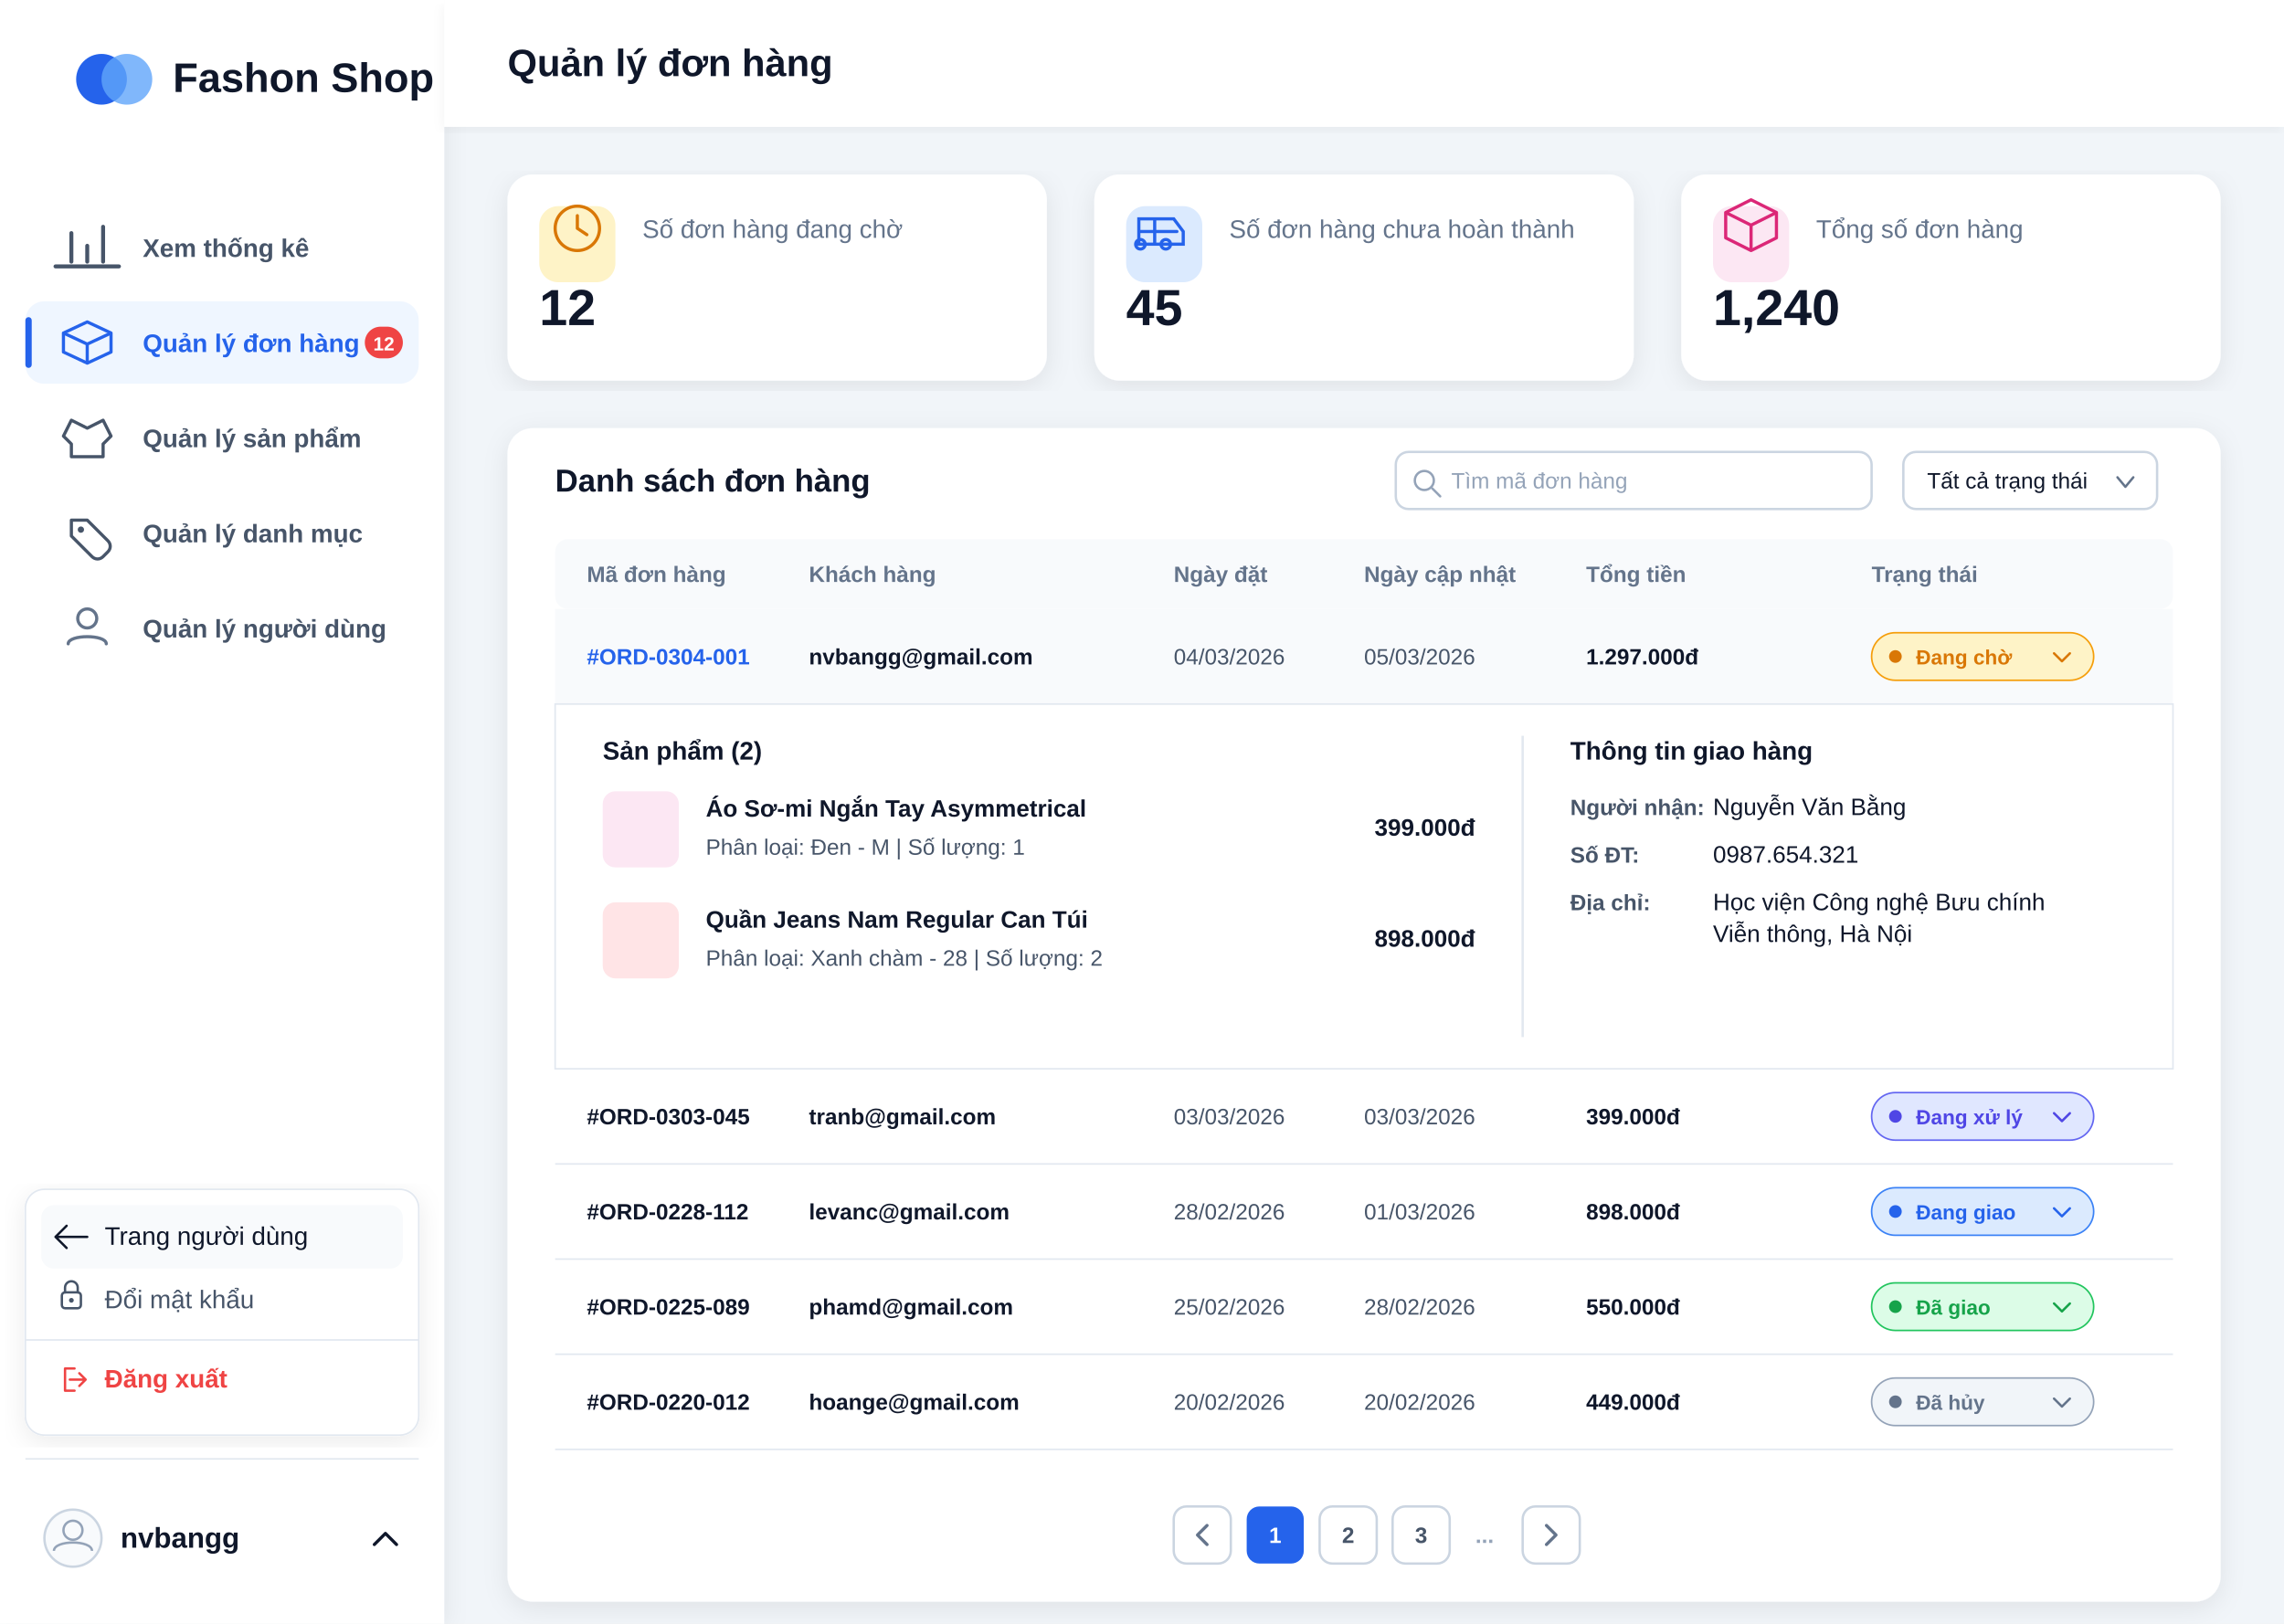
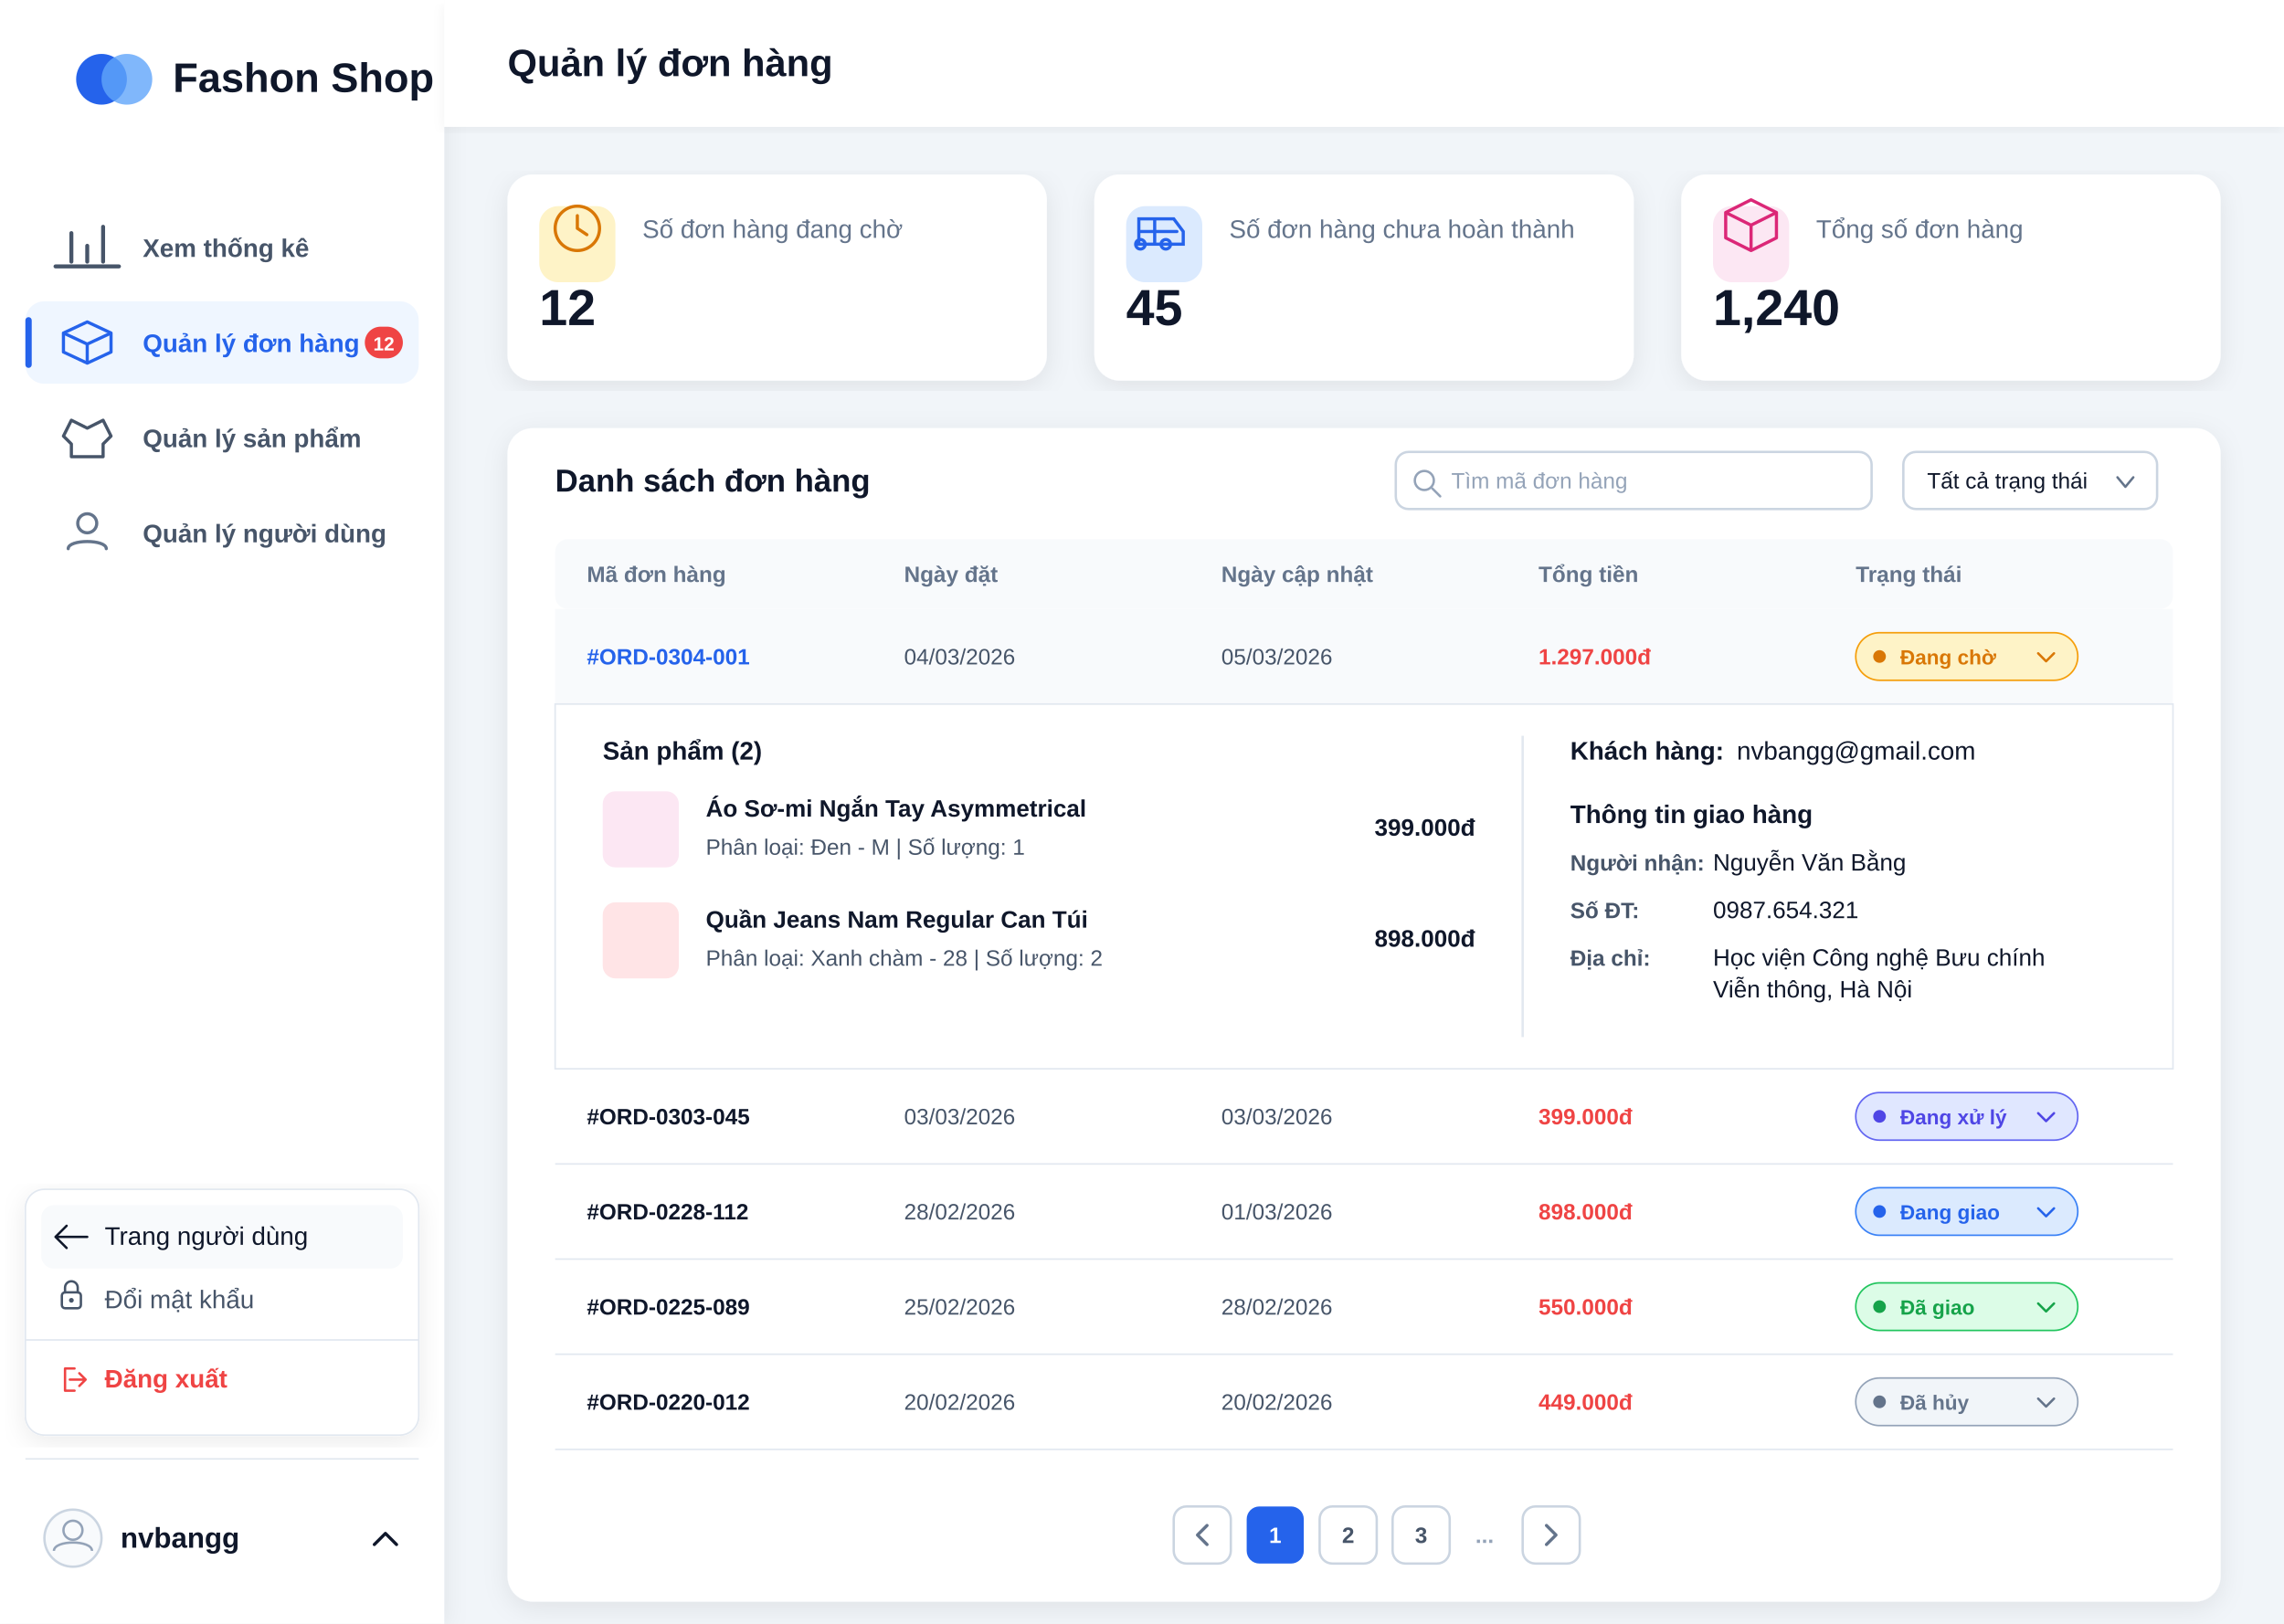
<svg xmlns="http://www.w3.org/2000/svg" viewBox="0 0 1440 1024" width="1440" height="1024">
  <defs>
    <filter id="shadow-sm" x="-5%" y="-5%" width="110%" height="110%">
      <feDropShadow dx="0" dy="2" stdDeviation="4" flood-color="#0F172A" flood-opacity="0.05" />
    </filter>
    <filter id="shadow-md" x="-5%" y="-5%" width="110%" height="110%">
      <feDropShadow dx="0" dy="4" stdDeviation="8" flood-color="#0F172A" flood-opacity="0.08" />
    </filter>
  </defs>
  <rect width="1440" height="1024" fill="#F1F5F9" />
  <rect x="0" y="0" width="280" height="1024" fill="#FFFFFF" filter="url(#shadow-md)" />
  <g id="Logo_Header" style="cursor: pointer;" transform="translate(14, 0)">
    <circle cx="50" cy="50" r="16" fill="#2563EB" />
    <circle cx="66" cy="50" r="16" fill="#60A5FA" opacity="0.8" />
    <text x="95" y="58" font-family="Arial, sans-serif" font-size="26" font-weight="bold" fill="#0F172A">Fashon Shop</text>
  </g>
  <g id="Sidebar_Menu" transform="translate(0, 130)">
    <g id="Nav_Dashboard" style="cursor: pointer;">
      <rect x="16" y="0" width="248" height="52" rx="12" fill="transparent" />
      <path d="M45 35 V17 M55 35 V25 M65 35 V13" stroke="#475569" stroke-width="2.5" stroke-linecap="round" fill="none" />
      <path d="M35 38 H75" stroke="#475569" stroke-width="2.5" stroke-linecap="round" fill="none" />
      <text x="90" y="32" font-family="Arial, sans-serif" font-size="16" font-weight="bold" fill="#475569">Xem thống kê</text>
    </g>
    <g id="Nav_Orders" transform="translate(0, 60)" style="cursor: pointer;">
      <rect x="16" y="0" width="248" height="52" rx="12" fill="#EFF6FF" />
      <rect x="16" y="10" width="4" height="32" rx="2" fill="#2563EB" />
      <path d="M40 20 L55 13 L70 20 V32 L55 39 L40 32 Z" stroke="#2563EB" stroke-width="2" fill="none" stroke-linejoin="round" />
      <path d="M40 20 L55 27 L70 20 M55 27 V39" stroke="#2563EB" stroke-width="2" fill="none" stroke-linejoin="round" />
      <text x="90" y="32" font-family="Arial, sans-serif" font-size="16" font-weight="bold" fill="#2563EB">Quản lý đơn hàng</text>
      <rect x="230" y="16" width="24" height="20" rx="10" fill="#EF4444" />
      <text x="242" y="31" font-family="Arial, sans-serif" font-size="12" font-weight="bold" fill="#FFFFFF" text-anchor="middle">12</text>
    </g>
    <g id="Nav_Products" transform="translate(0, 120)" style="cursor: pointer;">
      <rect x="16" y="0" width="248" height="52" rx="12" fill="transparent" />
      <path d="M45 15 L55 20 L65 15 L70 25 L65 30 V38 H45 V30 L40 25 Z" stroke="#475569" stroke-width="2" fill="none" stroke-linejoin="round" />
      <text x="90" y="32" font-family="Arial, sans-serif" font-size="16" font-weight="bold" fill="#475569">Quản lý sản phẩm</text>
    </g>
-     <g id="Nav_Categories" transform="translate(0, 180)" style="cursor: pointer;">
-       <rect x="16" y="0" width="248" height="52" rx="12" fill="transparent" />
-       <path d="M45 18 H55 L68 31 C70 33 70 36 68 38 L65 41 C63 43 60 43 58 41 L45 28 V18 Z" stroke="#475569" stroke-width="2" fill="none" stroke-linejoin="round" />
-       <circle cx="51" cy="24" r="2" fill="#475569" />
-       <text x="90" y="32" font-family="Arial, sans-serif" font-size="16" font-weight="bold" fill="#475569">Quản lý danh mục</text>
-     </g>
-     <g id="Nav_Users" transform="translate(0, 240)" style="cursor: pointer;">
+     <g id="Nav_Users" transform="translate(0, 180)" style="cursor: pointer;">
      <rect x="16" y="0" width="248" height="52" rx="12" fill="transparent" />
      <circle cx="55" cy="20" r="6" stroke="#64748B" stroke-width="2" fill="none" />
      <path d="M43 36 C43 30 67 30 67 36" stroke="#64748B" stroke-width="2" fill="none" stroke-linecap="round" />
      <text x="90" y="32" font-family="Arial, sans-serif" font-size="16" font-weight="bold" fill="#475569">Quản lý người dùng</text>
    </g>
  </g>
  <g id="User_Dropup_Menu">
    <rect x="16" y="750" width="248" height="155" rx="12" fill="#FFFFFF" filter="url(#shadow-md)" stroke="#E2E8F0" stroke-width="1" />
    <g id="Menu_Item_User_Page" style="cursor: pointer;">
      <rect x="26" y="760" width="228" height="40" rx="8" fill="#F8FAFC" />
      <path d="M55 780 H35 M35 780 L42 773 M35 780 L42 787" stroke="#0F172A" stroke-width="1.5" fill="none" stroke-linecap="round" stroke-linejoin="round" />
      <text x="66" y="785" font-family="Arial, sans-serif" font-size="16" fill="#0F172A">Trang người dùng</text>
    </g>
    <g id="Menu_Item_Change_Password" style="cursor: pointer;">
      <rect x="26" y="800" width="228" height="40" rx="8" fill="none" />
      <path d="M41 815 V812 A 4 4 0 0 1 49 812 V815" stroke="#475569" stroke-width="1.5" fill="none" stroke-linecap="round" stroke-linejoin="round" />
      <rect x="39" y="815" width="12" height="10" rx="2" stroke="#475569" stroke-width="1.5" fill="none" />
      <circle cx="45" cy="820" r="1.5" fill="#475569" />
      <text x="66" y="825" font-family="Arial, sans-serif" font-size="16" fill="#475569">Đổi mật khẩu</text>
    </g>
    <path d="M16 845 L264 845" stroke="#E2E8F0" stroke-width="1" />
    <g id="Menu_Item_Logout" style="cursor: pointer;">
      <rect x="26" y="850" width="228" height="40" rx="8" fill="none" />
      <path d="M47 863 H41 V877 H47 M50 866 L54 870 L50 874 M44 870 H54" stroke="#EF4444" stroke-width="1.5" fill="none" stroke-linecap="round" stroke-linejoin="round" />
      <text x="66" y="875" font-family="Arial, sans-serif" font-size="16" font-weight="bold" fill="#EF4444">Đăng xuất</text>
    </g>
  </g>
  <g id="Sidebar_Footer" transform="translate(0, 920)">
    <line x1="16" y1="0" x2="264" y2="0" stroke="#E2E8F0" stroke-width="1" />
    <g id="User_Profile" style="cursor: pointer;" transform="translate(16, 20)">
      <circle cx="30" cy="30" r="18" fill="#F8FAFC" stroke="#CBD5E1" stroke-width="1.5" />
      <circle cx="30" cy="25" r="6" stroke="#94A3B8" stroke-width="1.5" fill="none" />
      <path d="M18 38 C18 31 42 31 42 38" stroke="#94A3B8" stroke-width="1.5" fill="none" />
      <text x="60" y="36" font-family="Arial, sans-serif" font-size="18" font-weight="600" fill="#0F172A">nvbangg</text>
      <path d="M220 34 L227 27 L234 34" stroke="#0F172A" stroke-width="2" fill="none" stroke-linecap="round" stroke-linejoin="round" />
    </g>
  </g>
  <g id="Top_Header" transform="translate(280, 0)">
    <rect width="1160" height="80" fill="#FFFFFF" filter="url(#shadow-sm)" />
    <text x="40" y="48" font-family="Arial, sans-serif" font-size="24" font-weight="bold" fill="#0F172A">Quản lý đơn hàng</text>
  </g>
  <g id="Dashboard_Content" transform="translate(320, 110)">
    <g id="Card_Pending">
      <rect x="0" y="0" width="340" height="130" rx="16" fill="#FFFFFF" filter="url(#shadow-md)" />
      <rect x="20" y="20" width="48" height="48" rx="12" fill="#FEF3C7" />
      <circle cx="44" cy="44" r="14" fill="none" stroke="#D97706" stroke-width="2" transform="translate(0, -10)" />
      <path d="M44 36 V44 L50 48" stroke="#D97706" stroke-width="2" fill="none" stroke-linecap="round" stroke-linejoin="round" transform="translate(0, -10)" />
      <text x="85" y="40" font-family="Arial, sans-serif" font-size="16" fill="#64748B">Số đơn hàng đang chờ</text>
      <text x="20" y="95" font-family="Arial, sans-serif" font-size="32" font-weight="bold" fill="#0F172A">12</text>
    </g>
    <g id="Card_Processing" transform="translate(370, 0)">
      <rect x="0" y="0" width="340" height="130" rx="16" fill="#FFFFFF" filter="url(#shadow-md)" />
      <rect x="20" y="20" width="48" height="48" rx="12" fill="#DBEAFE" />
      <path d="M28 48 H52 M28 40 H50 L56 48 V56 H28 Z M32 56 A3 3 0 1 0 32 56.1 M48 56 A3 3 0 1 0 48 56.1" stroke="#2563EB" stroke-width="2" stroke-linecap="round" fill="none" transform="translate(0, -12)" />
      <line x1="38" y1="40" x2="38" y2="56" stroke="#2563EB" stroke-width="2" transform="translate(0, -12)" />
      <text x="85" y="40" font-family="Arial, sans-serif" font-size="16" fill="#64748B">Số đơn hàng chưa hoàn thành</text>
      <text x="20" y="95" font-family="Arial, sans-serif" font-size="32" font-weight="bold" fill="#0F172A">45</text>
    </g>
    <g id="Card_Total" transform="translate(740, 0)">
      <rect x="0" y="0" width="340" height="130" rx="16" fill="#FFFFFF" filter="url(#shadow-md)" />
      <rect x="20" y="20" width="48" height="48" rx="12" fill="#FCE7F3" />
      <path d="M28 36 L44 28 L60 36 V52 L44 60 L28 52 Z" stroke="#DB2777" stroke-width="2" fill="none" stroke-linejoin="round" transform="translate(0, -12)" />
      <path d="M28 36 L44 44 L60 36 M44 44 V60" stroke="#DB2777" stroke-width="2" fill="none" stroke-linejoin="round" transform="translate(0, -12)" />
      <text x="85" y="40" font-family="Arial, sans-serif" font-size="16" fill="#64748B">Tổng số đơn hàng</text>
      <text x="20" y="95" font-family="Arial, sans-serif" font-size="32" font-weight="bold" fill="#0F172A">1,240</text>
    </g>
    <g id="Orders_Table_Section" transform="translate(0, 160)">
      <rect x="0" y="0" width="1080" height="740" rx="16" fill="#FFFFFF" filter="url(#shadow-md)" />
      <text x="30" y="40" font-family="Arial, sans-serif" font-size="20" font-weight="bold" fill="#0F172A">Danh sách đơn hàng</text>
      <g id="Table_Toolbar" transform="translate(560, 15)">
        <rect x="0" y="0" width="300" height="36" rx="8" fill="#FFFFFF" stroke="#CBD5E1" stroke-width="1.5" />
        <circle cx="18" cy="18" r="6" stroke="#94A3B8" stroke-width="1.5" fill="none" />
        <path d="M23 23 L28 28" stroke="#94A3B8" stroke-width="1.5" stroke-linecap="round" />
        <text x="35" y="23" font-family="Arial, sans-serif" font-size="14" fill="#94A3B8">Tìm mã đơn hàng</text>
        <g style="cursor: pointer;" transform="translate(320, 0)">
          <rect x="0" y="0" width="160" height="36" rx="8" fill="#FFFFFF" stroke="#CBD5E1" stroke-width="1.5" />
          <text x="15" y="23" font-family="Arial, sans-serif" font-size="14" fill="#0F172A">Tất cả trạng thái</text>
          <path d="M135 16 L140 22 L145 16" stroke="#64748B" stroke-width="1.5" fill="none" stroke-linecap="round" stroke-linejoin="round" />
        </g>
      </g>
      <rect x="30" y="70" width="1020" height="44" rx="8" fill="#F8FAFC" />
      <text x="50" y="97" font-family="Arial, sans-serif" font-size="14" font-weight="bold" fill="#64748B">Mã đơn hàng</text>
-       <text x="190" y="97" font-family="Arial, sans-serif" font-size="14" font-weight="bold" fill="#64748B">Khách hàng</text>
-       <text x="420" y="97" font-family="Arial, sans-serif" font-size="14" font-weight="bold" fill="#64748B">Ngày đặt</text>
-       <text x="540" y="97" font-family="Arial, sans-serif" font-size="14" font-weight="bold" fill="#64748B">Ngày cập nhật</text>
-       <text x="680" y="97" font-family="Arial, sans-serif" font-size="14" font-weight="bold" fill="#64748B">Tổng tiền</text>
-       <text x="860" y="97" font-family="Arial, sans-serif" font-size="14" font-weight="bold" fill="#64748B">Trạng thái</text>
+       <text x="250" y="97" font-family="Arial, sans-serif" font-size="14" font-weight="bold" fill="#64748B">Ngày đặt</text>
+       <text x="450" y="97" font-family="Arial, sans-serif" font-size="14" font-weight="bold" fill="#64748B">Ngày cập nhật</text>
+       <text x="650" y="97" font-family="Arial, sans-serif" font-size="14" font-weight="bold" fill="#64748B">Tổng tiền</text>
+       <text x="850" y="97" font-family="Arial, sans-serif" font-size="14" font-weight="bold" fill="#64748B">Trạng thái</text>
      <g id="Table_Rows" transform="translate(0, 114)">
        <g id="Row_1_Expanded" transform="translate(0, 0)">
          <rect x="30" y="0" width="1020" height="60" fill="#F8FAFC" style="cursor: pointer;" />
          <text x="50" y="35" font-family="Arial, sans-serif" font-size="14" font-weight="bold" fill="#2563EB">#ORD-0304-001</text>
-           <text x="190" y="35" font-family="Arial, sans-serif" font-size="14" font-weight="bold" fill="#0F172A">nvbangg@gmail.com</text>
-           <text x="420" y="35" font-family="Arial, sans-serif" font-size="14" fill="#475569">04/03/2026</text>
-           <text x="540" y="35" font-family="Arial, sans-serif" font-size="14" fill="#475569">05/03/2026</text>
-           <text x="680" y="35" font-family="Arial, sans-serif" font-size="14" font-weight="bold" fill="#0F172A">1.297.000đ</text>
-           <g style="cursor: pointer;" transform="translate(860, 15)">
+           <text x="250" y="35" font-family="Arial, sans-serif" font-size="14" fill="#475569">04/03/2026</text>
+           <text x="450" y="35" font-family="Arial, sans-serif" font-size="14" fill="#475569">05/03/2026</text>
+           <text x="650" y="35" font-family="Arial, sans-serif" font-size="14" font-weight="bold" fill="#EF4444">1.297.000đ</text>
+           <g style="cursor: pointer;" transform="translate(850, 15)">
            <rect x="0" y="0" width="140" height="30" rx="15" fill="#FEF3C7" stroke="#F59E0B" stroke-width="1" />
            <circle cx="15" cy="15" r="4" fill="#D97706" />
            <text x="28" y="20" font-family="Arial, sans-serif" font-size="13" font-weight="bold" fill="#D97706">Đang chờ</text>
            <path d="M115 13 L120 18 L125 13" stroke="#D97706" stroke-width="1.5" fill="none" stroke-linecap="round" stroke-linejoin="round" />
          </g>
          <rect x="30" y="60" width="1020" height="230" fill="#FFFFFF" stroke="#E2E8F0" stroke-width="1" />
          <text x="60" y="95" font-family="Arial, sans-serif" font-size="16" font-weight="bold" fill="#0F172A">Sản phẩm (2)</text>
          <g id="Expanded_Item_1" transform="translate(60, 115)">
            <rect x="0" y="0" width="48" height="48" rx="8" fill="#FCE7F3" />
            <text x="65" y="16" font-family="Arial, sans-serif" font-size="15" font-weight="bold" fill="#0F172A">Áo Sơ-mi Ngắn Tay Asymmetrical</text>
            <text x="65" y="40" font-family="Arial, sans-serif" font-size="14" fill="#475569">Phân loại: Đen - M | Số lượng: 1</text>
            <text x="550" y="28" font-family="Arial, sans-serif" font-size="15" font-weight="bold" fill="#0F172A" text-anchor="end">399.000đ</text>
          </g>
          <g id="Expanded_Item_2" transform="translate(60, 185)">
            <rect x="0" y="0" width="48" height="48" rx="8" fill="#FFE4E6" />
            <text x="65" y="16" font-family="Arial, sans-serif" font-size="15" font-weight="bold" fill="#0F172A">Quần Jeans Nam Regular Can Túi</text>
            <text x="65" y="40" font-family="Arial, sans-serif" font-size="14" fill="#475569">Phân loại: Xanh chàm - 28 | Số lượng: 2</text>
            <text x="550" y="28" font-family="Arial, sans-serif" font-size="15" font-weight="bold" fill="#0F172A" text-anchor="end">898.000đ</text>
          </g>
          <line x1="640" y1="80" x2="640" y2="270" stroke="#E2E8F0" stroke-width="1.5" />
-           <text x="670" y="95" font-family="Arial, sans-serif" font-size="16" font-weight="bold" fill="#0F172A">Thông tin giao hàng</text>
-           <text x="670" y="130" font-family="Arial, sans-serif" font-size="14" font-weight="bold" fill="#475569">Người nhận:</text>
-           <text x="760" y="130" font-family="Arial, sans-serif" font-size="15" fill="#0F172A">Nguyễn Văn Bằng</text>
-           <text x="670" y="160" font-family="Arial, sans-serif" font-size="14" font-weight="bold" fill="#475569">Số ĐT:</text>
-           <text x="760" y="160" font-family="Arial, sans-serif" font-size="15" fill="#0F172A">0987.654.321</text>
-           <text x="670" y="190" font-family="Arial, sans-serif" font-size="14" font-weight="bold" fill="#475569">Địa chỉ:</text>
-           <text x="760" y="190" font-family="Arial, sans-serif" font-size="15" fill="#0F172A">Học viện Công nghệ Bưu chính</text>
-           <text x="760" y="210" font-family="Arial, sans-serif" font-size="15" fill="#0F172A">Viễn thông, Hà Nội</text>
+           <text x="670" y="95" font-family="Arial, sans-serif" font-size="16" font-weight="bold" fill="#0F172A">Khách hàng:</text>
+           <text x="775" y="95" font-family="Arial, sans-serif" font-size="16" fill="#0F172A">nvbangg@gmail.com</text>
+           <text x="670" y="135" font-family="Arial, sans-serif" font-size="16" font-weight="bold" fill="#0F172A">Thông tin giao hàng</text>
+           <text x="670" y="165" font-family="Arial, sans-serif" font-size="14" font-weight="bold" fill="#475569">Người nhận:</text>
+           <text x="760" y="165" font-family="Arial, sans-serif" font-size="15" fill="#0F172A">Nguyễn Văn Bằng</text>
+           <text x="670" y="195" font-family="Arial, sans-serif" font-size="14" font-weight="bold" fill="#475569">Số ĐT:</text>
+           <text x="760" y="195" font-family="Arial, sans-serif" font-size="15" fill="#0F172A">0987.654.321</text>
+           <text x="670" y="225" font-family="Arial, sans-serif" font-size="14" font-weight="bold" fill="#475569">Địa chỉ:</text>
+           <text x="760" y="225" font-family="Arial, sans-serif" font-size="15" fill="#0F172A">Học viện Công nghệ Bưu chính</text>
+           <text x="760" y="245" font-family="Arial, sans-serif" font-size="15" fill="#0F172A">Viễn thông, Hà Nội</text>
        </g>
        <g id="Row_2" transform="translate(0, 290)" style="cursor: pointer;">
          <rect x="30" y="0" width="1020" height="60" fill="transparent" />
          <text x="50" y="35" font-family="Arial, sans-serif" font-size="14" font-weight="bold" fill="#0F172A">#ORD-0303-045</text>
-           <text x="190" y="35" font-family="Arial, sans-serif" font-size="14" font-weight="bold" fill="#0F172A">tranb@gmail.com</text>
-           <text x="420" y="35" font-family="Arial, sans-serif" font-size="14" fill="#475569">03/03/2026</text>
-           <text x="540" y="35" font-family="Arial, sans-serif" font-size="14" fill="#475569">03/03/2026</text>
-           <text x="680" y="35" font-family="Arial, sans-serif" font-size="14" font-weight="bold" fill="#0F172A">399.000đ</text>
-           <g style="cursor: pointer;" transform="translate(860, 15)">
+           <text x="250" y="35" font-family="Arial, sans-serif" font-size="14" fill="#475569">03/03/2026</text>
+           <text x="450" y="35" font-family="Arial, sans-serif" font-size="14" fill="#475569">03/03/2026</text>
+           <text x="650" y="35" font-family="Arial, sans-serif" font-size="14" font-weight="bold" fill="#EF4444">399.000đ</text>
+           <g style="cursor: pointer;" transform="translate(850, 15)">
            <rect x="0" y="0" width="140" height="30" rx="15" fill="#E0E7FF" stroke="#6366F1" stroke-width="1" />
            <circle cx="15" cy="15" r="4" fill="#4F46E5" />
            <text x="28" y="20" font-family="Arial, sans-serif" font-size="13" font-weight="bold" fill="#4F46E5">Đang xử lý</text>
            <path d="M115 13 L120 18 L125 13" stroke="#4F46E5" stroke-width="1.5" fill="none" stroke-linecap="round" stroke-linejoin="round" />
          </g>
          <line x1="30" y1="60" x2="1050" y2="60" stroke="#E2E8F0" stroke-width="1" />
        </g>
        <g id="Row_3" transform="translate(0, 350)" style="cursor: pointer;">
          <rect x="30" y="0" width="1020" height="60" fill="transparent" />
          <text x="50" y="35" font-family="Arial, sans-serif" font-size="14" font-weight="bold" fill="#0F172A">#ORD-0228-112</text>
-           <text x="190" y="35" font-family="Arial, sans-serif" font-size="14" font-weight="bold" fill="#0F172A">levanc@gmail.com</text>
-           <text x="420" y="35" font-family="Arial, sans-serif" font-size="14" fill="#475569">28/02/2026</text>
-           <text x="540" y="35" font-family="Arial, sans-serif" font-size="14" fill="#475569">01/03/2026</text>
-           <text x="680" y="35" font-family="Arial, sans-serif" font-size="14" font-weight="bold" fill="#0F172A">898.000đ</text>
-           <g style="cursor: pointer;" transform="translate(860, 15)">
+           <text x="250" y="35" font-family="Arial, sans-serif" font-size="14" fill="#475569">28/02/2026</text>
+           <text x="450" y="35" font-family="Arial, sans-serif" font-size="14" fill="#475569">01/03/2026</text>
+           <text x="650" y="35" font-family="Arial, sans-serif" font-size="14" font-weight="bold" fill="#EF4444">898.000đ</text>
+           <g style="cursor: pointer;" transform="translate(850, 15)">
            <rect x="0" y="0" width="140" height="30" rx="15" fill="#DBEAFE" stroke="#3B82F6" stroke-width="1" />
            <circle cx="15" cy="15" r="4" fill="#2563EB" />
            <text x="28" y="20" font-family="Arial, sans-serif" font-size="13" font-weight="bold" fill="#2563EB">Đang giao</text>
            <path d="M115 13 L120 18 L125 13" stroke="#2563EB" stroke-width="1.5" fill="none" stroke-linecap="round" stroke-linejoin="round" />
          </g>
          <line x1="30" y1="60" x2="1050" y2="60" stroke="#E2E8F0" stroke-width="1" />
        </g>
        <g id="Row_4" transform="translate(0, 410)" style="cursor: pointer;">
          <rect x="30" y="0" width="1020" height="60" fill="transparent" />
          <text x="50" y="35" font-family="Arial, sans-serif" font-size="14" font-weight="bold" fill="#0F172A">#ORD-0225-089</text>
-           <text x="190" y="35" font-family="Arial, sans-serif" font-size="14" font-weight="bold" fill="#0F172A">phamd@gmail.com</text>
-           <text x="420" y="35" font-family="Arial, sans-serif" font-size="14" fill="#475569">25/02/2026</text>
-           <text x="540" y="35" font-family="Arial, sans-serif" font-size="14" fill="#475569">28/02/2026</text>
-           <text x="680" y="35" font-family="Arial, sans-serif" font-size="14" font-weight="bold" fill="#0F172A">550.000đ</text>
-           <g style="cursor: pointer;" transform="translate(860, 15)">
+           <text x="250" y="35" font-family="Arial, sans-serif" font-size="14" fill="#475569">25/02/2026</text>
+           <text x="450" y="35" font-family="Arial, sans-serif" font-size="14" fill="#475569">28/02/2026</text>
+           <text x="650" y="35" font-family="Arial, sans-serif" font-size="14" font-weight="bold" fill="#EF4444">550.000đ</text>
+           <g style="cursor: pointer;" transform="translate(850, 15)">
            <rect x="0" y="0" width="140" height="30" rx="15" fill="#DCFCE7" stroke="#22C55E" stroke-width="1" />
            <circle cx="15" cy="15" r="4" fill="#16A34A" />
            <text x="28" y="20" font-family="Arial, sans-serif" font-size="13" font-weight="bold" fill="#16A34A">Đã giao</text>
            <path d="M115 13 L120 18 L125 13" stroke="#16A34A" stroke-width="1.5" fill="none" stroke-linecap="round" stroke-linejoin="round" />
          </g>
          <line x1="30" y1="60" x2="1050" y2="60" stroke="#E2E8F0" stroke-width="1" />
        </g>
        <g id="Row_5" transform="translate(0, 470)" style="cursor: pointer;">
          <rect x="30" y="0" width="1020" height="60" fill="transparent" />
          <text x="50" y="35" font-family="Arial, sans-serif" font-size="14" font-weight="bold" fill="#0F172A">#ORD-0220-012</text>
-           <text x="190" y="35" font-family="Arial, sans-serif" font-size="14" font-weight="bold" fill="#0F172A">hoange@gmail.com</text>
-           <text x="420" y="35" font-family="Arial, sans-serif" font-size="14" fill="#475569">20/02/2026</text>
-           <text x="540" y="35" font-family="Arial, sans-serif" font-size="14" fill="#475569">20/02/2026</text>
-           <text x="680" y="35" font-family="Arial, sans-serif" font-size="14" font-weight="bold" fill="#0F172A">449.000đ</text>
-           <g style="cursor: pointer;" transform="translate(860, 15)">
+           <text x="250" y="35" font-family="Arial, sans-serif" font-size="14" fill="#475569">20/02/2026</text>
+           <text x="450" y="35" font-family="Arial, sans-serif" font-size="14" fill="#475569">20/02/2026</text>
+           <text x="650" y="35" font-family="Arial, sans-serif" font-size="14" font-weight="bold" fill="#EF4444">449.000đ</text>
+           <g style="cursor: pointer;" transform="translate(850, 15)">
            <rect x="0" y="0" width="140" height="30" rx="15" fill="#F1F5F9" stroke="#94A3B8" stroke-width="1" />
            <circle cx="15" cy="15" r="4" fill="#64748B" />
            <text x="28" y="20" font-family="Arial, sans-serif" font-size="13" font-weight="bold" fill="#64748B">Đã hủy</text>
            <path d="M115 13 L120 18 L125 13" stroke="#64748B" stroke-width="1.5" fill="none" stroke-linecap="round" stroke-linejoin="round" />
          </g>
          <line x1="30" y1="60" x2="1050" y2="60" stroke="#E2E8F0" stroke-width="1" />
        </g>
      </g>
      <g id="Pagination" transform="translate(0, 680)">
        <g style="cursor: pointer;" transform="translate(420, 0)">
          <rect x="0" y="0" width="36" height="36" rx="8" fill="#FFFFFF" stroke="#CBD5E1" stroke-width="1.5" />
          <path d="M21 12 L15 18 L21 24" stroke="#64748B" stroke-width="2" fill="none" stroke-linecap="round" stroke-linejoin="round" />
        </g>
        <g style="cursor: pointer;" transform="translate(466, 0)">
          <rect x="0" y="0" width="36" height="36" rx="8" fill="#2563EB" />
          <text x="18" y="23" font-family="Arial, sans-serif" font-size="14" font-weight="bold" fill="#FFFFFF" text-anchor="middle">1</text>
        </g>
        <g style="cursor: pointer;" transform="translate(512, 0)">
          <rect x="0" y="0" width="36" height="36" rx="8" fill="#FFFFFF" stroke="#CBD5E1" stroke-width="1.5" />
          <text x="18" y="23" font-family="Arial, sans-serif" font-size="14" font-weight="bold" fill="#475569" text-anchor="middle">2</text>
        </g>
        <g style="cursor: pointer;" transform="translate(558, 0)">
          <rect x="0" y="0" width="36" height="36" rx="8" fill="#FFFFFF" stroke="#CBD5E1" stroke-width="1.5" />
          <text x="18" y="23" font-family="Arial, sans-serif" font-size="14" font-weight="bold" fill="#475569" text-anchor="middle">3</text>
        </g>
        <text x="616" y="23" font-family="Arial, sans-serif" font-size="14" font-weight="bold" fill="#94A3B8" text-anchor="middle">...</text>
        <g style="cursor: pointer;" transform="translate(640, 0)">
          <rect x="0" y="0" width="36" height="36" rx="8" fill="#FFFFFF" stroke="#CBD5E1" stroke-width="1.5" />
          <path d="M15 12 L21 18 L15 24" stroke="#64748B" stroke-width="2" fill="none" stroke-linecap="round" stroke-linejoin="round" />
        </g>
      </g>
    </g>
  </g>
</svg>
